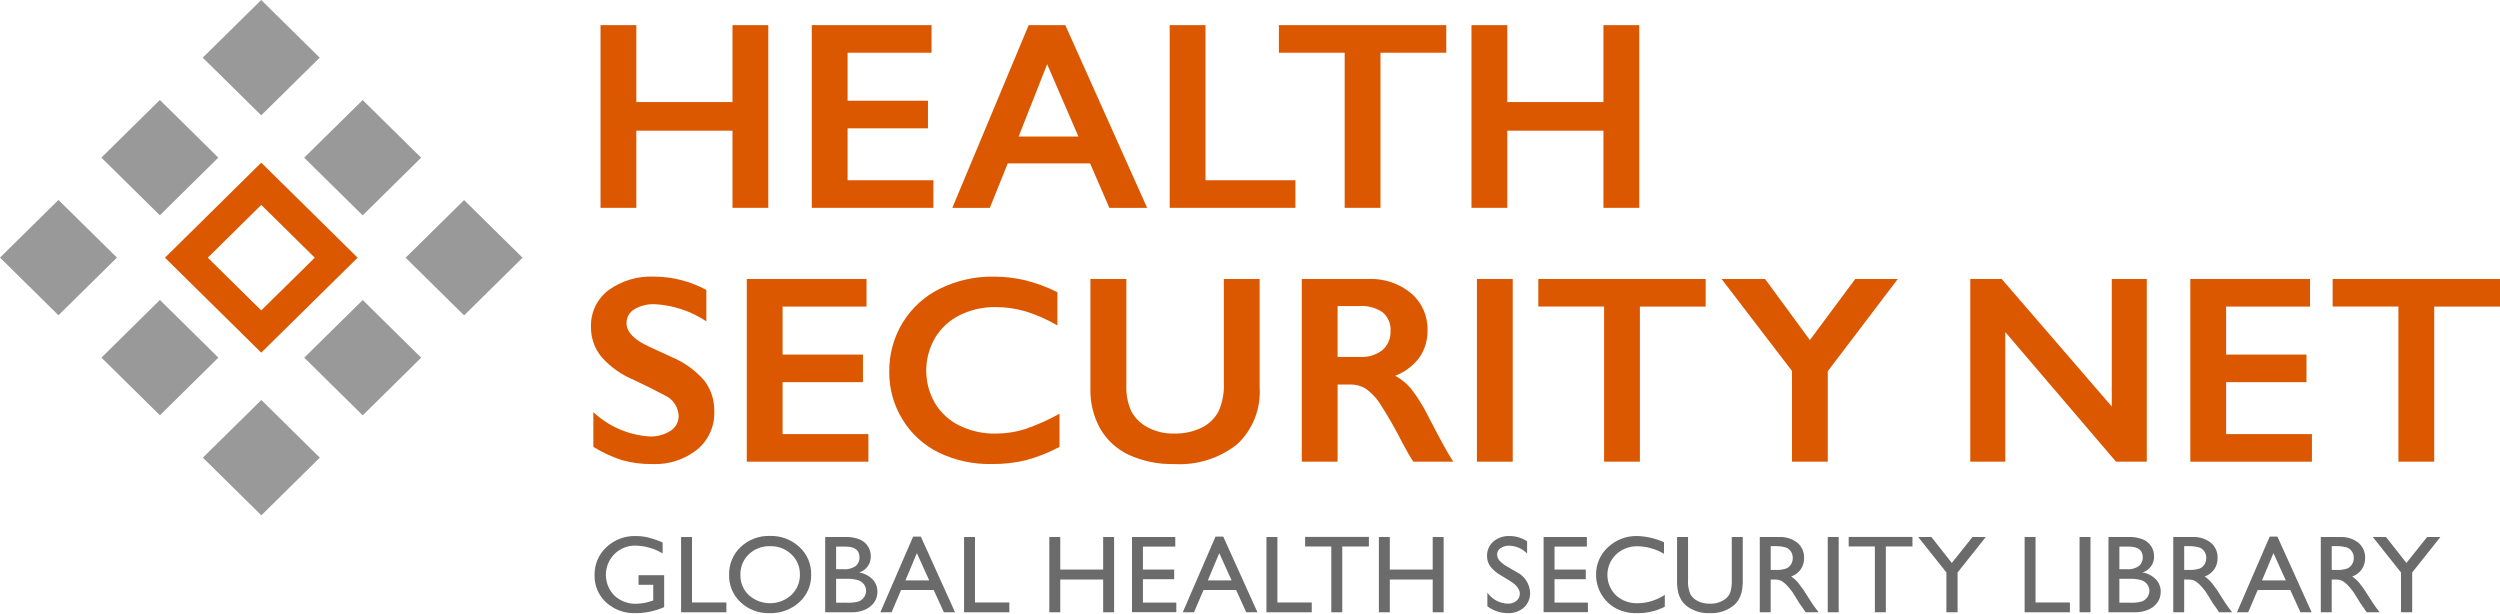
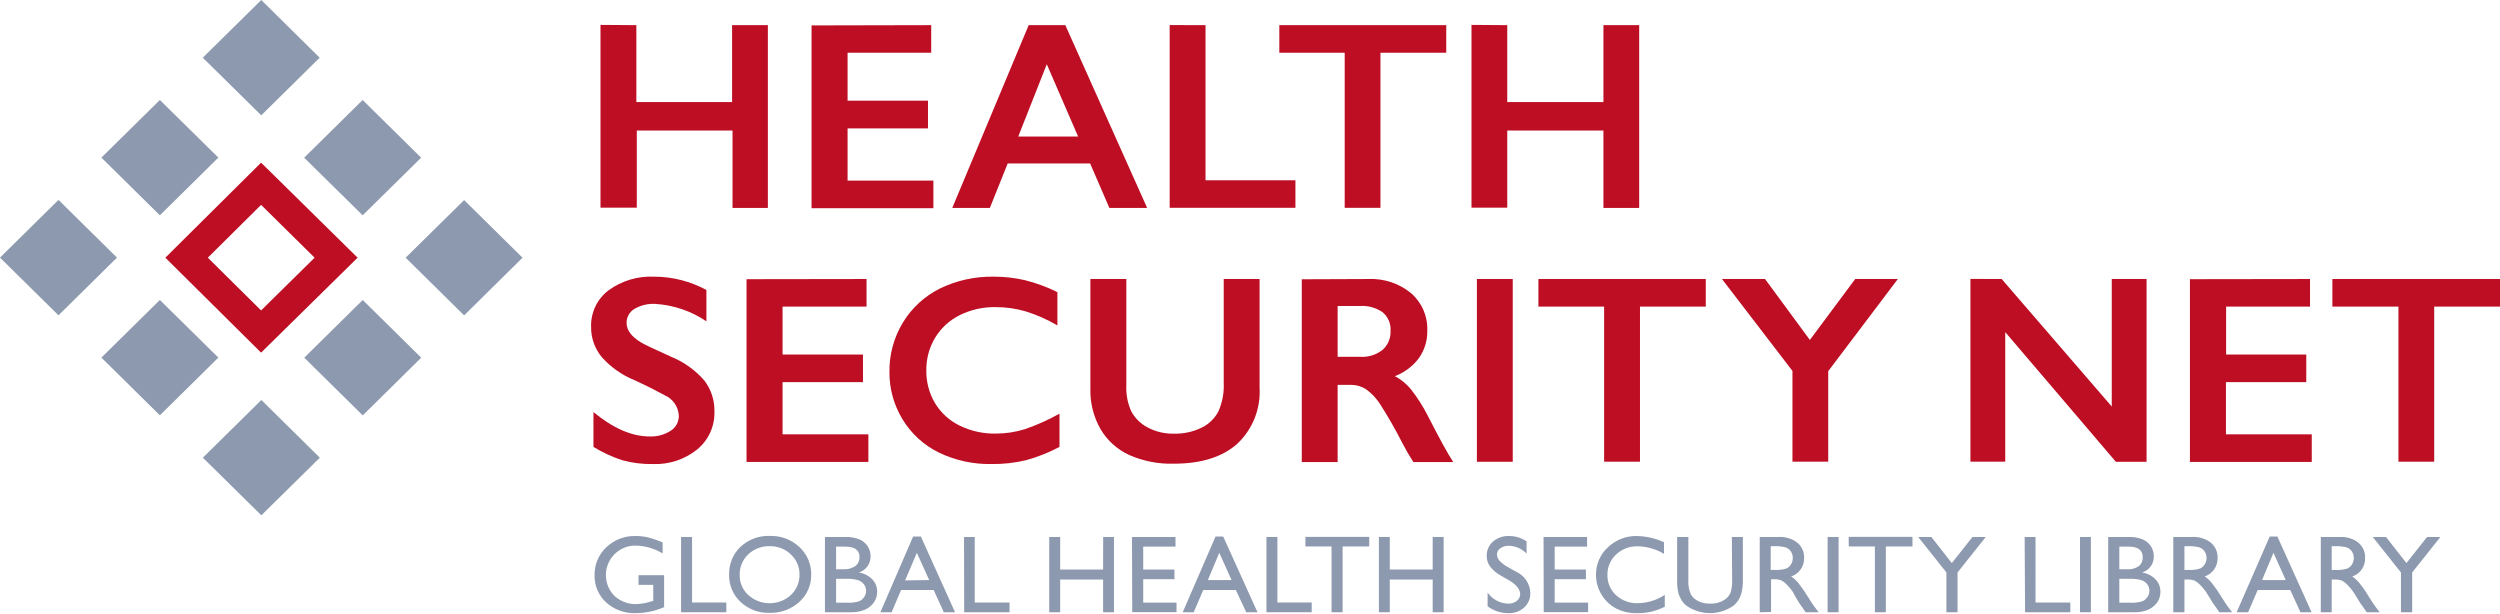
- <svg xmlns="http://www.w3.org/2000/svg" width="263.647" height="64.662" viewBox="0 0 263.647 64.662">
+ <svg xmlns="http://www.w3.org/2000/svg" viewBox="0 0 287.26 70.45">
+   <defs>
+     <style>.cls-1{fill:#8d99ae;}.cls-2{fill:#be0e23;}</style>
+   </defs>
  <g id="Layer_2" data-name="Layer 2">
    <g id="Layer_1-2" data-name="Layer 1">
-       <path d="M67.34,60.661h2.702v3.364a7.448,7.448,0,0,1-2.95.637,4.413,4.413,0,0,1-3.195-1.151,3.781,3.781,0,0,1-1.196-2.838,3.925,3.925,0,0,1,1.239-2.961A4.324,4.324,0,0,1,67.045,56.53a5.559,5.559,0,0,1,1.292.145,10.612,10.612,0,0,1,1.544.531v1.159a5.73,5.73,0,0,0-2.858-.824,3.058,3.058,0,0,0-2.224.887,3.113,3.113,0,0,0,0,4.387,3.247,3.247,0,0,0,2.329.858,5.516,5.516,0,0,0,1.653-.312l.109-.034V61.672H67.34Z" fill="#6b6b6b" />
-       <path d="M71.827,56.632H72.98V63.536h3.624v1.035H71.827Z" fill="#6b6b6b" />
-       <path d="M81.196,56.518a4.366,4.366,0,0,1,3.107,1.165,3.839,3.839,0,0,1,1.241,2.922,3.778,3.778,0,0,1-1.252,2.906,4.493,4.493,0,0,1-3.159,1.151,4.23,4.23,0,0,1-3.031-1.151,3.808,3.808,0,0,1-1.212-2.884,3.897,3.897,0,0,1,1.22-2.944A4.296,4.296,0,0,1,81.196,56.518Zm.047,1.08a3.15,3.15,0,0,0-2.272.852,2.887,2.887,0,0,0-.889,2.177,2.835,2.835,0,0,0,.892,2.137,3.348,3.348,0,0,0,4.483-.018,2.886,2.886,0,0,0,.9-2.165,2.821,2.821,0,0,0-.9-2.122A3.084,3.084,0,0,0,81.243,57.598Z" fill="#6b6b6b" />
-       <path d="M89.75,64.571H87.023V56.632h2.109a3.714,3.714,0,0,1,1.556.265,1.976,1.976,0,0,1,.852.728,1.947,1.947,0,0,1,.294,1.071,1.732,1.732,0,0,1-1.227,1.676,2.503,2.503,0,0,1,1.403.716,1.85,1.85,0,0,1,.522,1.318,1.916,1.916,0,0,1-.317,1.086,2.3,2.3,0,0,1-.931.779A3.474,3.474,0,0,1,89.75,64.571Zm-.582-6.927H88.176V60.03h.767a1.963,1.963,0,0,0,1.31-.347,1.147,1.147,0,0,0,.39-.897Q90.643,57.643,89.168,57.644Zm.086,3.398H88.176V63.56h1.136a3.757,3.757,0,0,0,1.282-.145,1.229,1.229,0,0,0,.542-.452,1.168,1.168,0,0,0,.204-.659,1.115,1.115,0,0,0-.216-.665A1.281,1.281,0,0,0,90.51,61.19,3.876,3.876,0,0,0,89.254,61.041Z" fill="#6b6b6b" />
-       <path d="M96.298,56.587h.811l3.61,7.984h-1.18l-1.073-2.353H95.031L94.025,64.571H92.841Zm1.694,4.62-1.3-2.875-1.204,2.875Z" fill="#6b6b6b" />
-       <path d="M101.668,56.632h1.153V63.536h3.624v1.035h-4.777Z" fill="#6b6b6b" />
-       <path d="M116.338,56.632h1.153v7.939h-1.153V61.116h-4.524v3.455h-1.153V56.632h1.153v3.433h4.524Z" fill="#6b6b6b" />
-       <path d="M119.38,56.632h4.564v1.012h-3.412v2.421h3.296v1.017h-3.296v2.466h3.521v1.011H119.38Z" fill="#6b6b6b" />
-       <path d="M128.189,56.587H129l3.61,7.984h-1.18l-1.073-2.353h-3.434l-1.006,2.353h-1.184Zm1.694,4.62-1.3-2.875-1.204,2.875Z" fill="#6b6b6b" />
-       <path d="M133.559,56.632h1.153V63.536h3.624v1.035H133.559Z" fill="#6b6b6b" />
-       <path d="M137.636,56.621h6.725v1.011H141.554v6.939h-1.158V57.632h-2.76Z" fill="#6b6b6b" />
-       <path d="M151.091,56.632h1.153v7.939H151.091V61.116h-4.524v3.455h-1.153V56.632h1.153v3.433h4.524Z" fill="#6b6b6b" />
-       <path d="M159.219,61.244l-.876-.524a3.967,3.967,0,0,1-1.172-.977,1.833,1.833,0,0,1-.349-1.105,1.945,1.945,0,0,1,.66-1.524,2.489,2.489,0,0,1,1.715-.585,3.278,3.278,0,0,1,1.85.558v1.289a2.688,2.688,0,0,0-1.873-.825,1.567,1.567,0,0,0-.928.258.777.777,0,0,0-.364.659,1.007,1.007,0,0,0,.268.668,3.352,3.352,0,0,0,.86.654l.88.513a2.543,2.543,0,0,1,1.474,2.208,2.012,2.012,0,0,1-.649,1.552,2.39,2.39,0,0,1-1.685.597,3.572,3.572,0,0,1-2.173-.723V62.495a2.723,2.723,0,0,0,2.161,1.166,1.373,1.373,0,0,0,.902-.297.93.93,0,0,0,.36-.745Q160.279,61.894,159.219,61.244Z" fill="#6b6b6b" />
-       <path d="M162.786,56.632H167.35v1.012h-3.412v2.421h3.297v1.017h-3.297v2.466H167.46v1.011H162.786Z" fill="#6b6b6b" />
-       <path d="M175.569,62.73v1.25a6.08,6.08,0,0,1-2.927.682,4.569,4.569,0,0,1-2.288-.534,4.029,4.029,0,0,1-2.034-3.501,3.85,3.85,0,0,1,1.254-2.916,4.333,4.333,0,0,1,3.091-1.182,7.329,7.329,0,0,1,2.818.653V58.405a5.606,5.606,0,0,0-2.76-.796,3.215,3.215,0,0,0-2.296.861,3.01,3.01,0,0,0-.015,4.304,3.235,3.235,0,0,0,2.3.842A5.264,5.264,0,0,0,175.569,62.73Z" fill="#6b6b6b" />
-       <path d="M182.63,56.632h1.159v4.507a5.27,5.27,0,0,1-.136,1.38,2.994,2.994,0,0,1-.334.776,2.49,2.49,0,0,1-.487.554,3.73,3.73,0,0,1-2.501.813,3.771,3.771,0,0,1-2.525-.807,2.613,2.613,0,0,1-.487-.559,2.902,2.902,0,0,1-.328-.758,5.49,5.49,0,0,1-.13-1.41V56.632H178.02v4.507a3.301,3.301,0,0,0,.259,1.557,1.84,1.84,0,0,0,.789.702,2.773,2.773,0,0,0,1.251.265,2.556,2.556,0,0,0,1.671-.528,1.649,1.649,0,0,0,.49-.671,4.057,4.057,0,0,0,.15-1.324Z" fill="#6b6b6b" />
-       <path d="M185.584,64.571V56.632h2.017a2.94,2.94,0,0,1,1.939.597,1.991,1.991,0,0,1,.717,1.615,2.046,2.046,0,0,1-.352,1.198,2.089,2.089,0,0,1-1.008.756,3.545,3.545,0,0,1,.755.682,13.852,13.852,0,0,1,1.037,1.506q.42.676.674,1.017l.427.568h-1.372l-.351-.523c-.012-.019-.035-.051-.07-.097l-.225-.313-.357-.58-.386-.619a6.19,6.19,0,0,0-.654-.779,2.491,2.491,0,0,0-.536-.416,1.833,1.833,0,0,0-.805-.127h-.3v3.455Zm1.498-6.973h-.346v2.506h.438a3.279,3.279,0,0,0,1.201-.148,1.111,1.111,0,0,0,.507-.446,1.279,1.279,0,0,0,.182-.679,1.197,1.197,0,0,0-.202-.679,1.075,1.075,0,0,0-.567-.429A4.151,4.151,0,0,0,187.082,57.598Z" fill="#6b6b6b" />
-       <path d="M192.751,56.632h1.153v7.939h-1.153Z" fill="#6b6b6b" />
-       <path d="M194.961,56.621h6.725v1.011h-2.807v6.939h-1.159V57.632h-2.76Z" fill="#6b6b6b" />
-       <path d="M208.019,56.632h1.4l-2.974,3.74v4.199h-1.181V60.371l-2.974-3.74h1.391l2.155,2.737Z" fill="#6b6b6b" />
-       <path d="M213.514,56.632h1.153V63.536h3.624v1.035h-4.777Z" fill="#6b6b6b" />
-       <path d="M219.308,56.632H220.46v7.939h-1.153Z" fill="#6b6b6b" />
-       <path d="M225.082,64.571h-2.726V56.632h2.109a3.713,3.713,0,0,1,1.556.265,1.976,1.976,0,0,1,.853.728,1.948,1.948,0,0,1,.294,1.071,1.732,1.732,0,0,1-1.227,1.676,2.502,2.502,0,0,1,1.403.716,1.849,1.849,0,0,1,.522,1.318,1.916,1.916,0,0,1-.317,1.086,2.299,2.299,0,0,1-.931.779A3.474,3.474,0,0,1,225.082,64.571Zm-.582-6.927h-.992V60.03h.767a1.963,1.963,0,0,0,1.31-.347,1.147,1.147,0,0,0,.389-.897Q225.975,57.643,224.5,57.644Zm.086,3.398h-1.078V63.56h1.136a3.757,3.757,0,0,0,1.282-.145,1.229,1.229,0,0,0,.542-.452,1.167,1.167,0,0,0,.204-.659,1.115,1.115,0,0,0-.216-.665,1.28,1.28,0,0,0-.614-.449A3.877,3.877,0,0,0,224.586,61.041Z" fill="#6b6b6b" />
-       <path d="M229.19,64.571V56.632h2.017a2.94,2.94,0,0,1,1.939.597,1.991,1.991,0,0,1,.717,1.615,2.046,2.046,0,0,1-.352,1.198,2.088,2.088,0,0,1-1.008.756,3.545,3.545,0,0,1,.755.682,13.849,13.849,0,0,1,1.037,1.506q.42.676.674,1.017l.427.568h-1.372l-.351-.523c-.012-.019-.035-.051-.07-.097l-.225-.313-.357-.58-.386-.619a6.19,6.19,0,0,0-.654-.779,2.493,2.493,0,0,0-.536-.416,1.833,1.833,0,0,0-.805-.127h-.3v3.455Zm1.498-6.973h-.346v2.506h.438a3.279,3.279,0,0,0,1.201-.148,1.11,1.11,0,0,0,.507-.446,1.279,1.279,0,0,0,.182-.679,1.196,1.196,0,0,0-.202-.679,1.075,1.075,0,0,0-.567-.429A4.151,4.151,0,0,0,230.689,57.598Z" fill="#6b6b6b" />
-       <path d="M239.362,56.587h.811l3.61,7.984h-1.18l-1.073-2.353h-3.434l-1.006,2.353h-1.184Zm1.694,4.62-1.3-2.875-1.204,2.875Z" fill="#6b6b6b" />
-       <path d="M244.749,64.571V56.632h2.017a2.94,2.94,0,0,1,1.939.597,1.991,1.991,0,0,1,.717,1.615,2.046,2.046,0,0,1-.352,1.198,2.089,2.089,0,0,1-1.008.756,3.545,3.545,0,0,1,.755.682,13.852,13.852,0,0,1,1.037,1.506q.42.676.674,1.017l.427.568h-1.372l-.351-.523c-.012-.019-.035-.051-.07-.097l-.225-.313-.357-.58-.386-.619a6.19,6.19,0,0,0-.654-.779,2.491,2.491,0,0,0-.536-.416,1.833,1.833,0,0,0-.805-.127h-.3v3.455Zm1.498-6.973h-.346v2.506h.438a3.279,3.279,0,0,0,1.201-.148,1.111,1.111,0,0,0,.507-.446,1.279,1.279,0,0,0,.182-.679,1.197,1.197,0,0,0-.202-.679,1.075,1.075,0,0,0-.567-.429A4.151,4.151,0,0,0,246.248,57.598Z" fill="#6b6b6b" />
-       <path d="M255.961,56.632h1.4l-2.974,3.74v4.199h-1.181V60.371l-2.974-3.74h1.391l2.155,2.737Z" fill="#6b6b6b" />
-       <path d="M67.107,2.651v8.111h10.14V2.651h3.776V21.919H77.247v-8.138H67.107v8.138H63.331V2.651Z" fill="#db5800" />
-       <path d="M98.24,2.651v2.91H89.386v5.062h8.476v2.91h-8.476v5.476h9.049v2.91H85.61V2.651Z" fill="#db5800" />
-       <path d="M112.346,2.651l8.629,19.268h-3.986L114.961,17.23h-8.685l-1.888,4.689h-3.958L108.485,2.651Zm-4.924,11.751h6.308l-3.3-7.628Z" fill="#db5800" />
-       <path d="M127.131,2.651V19.009h9.482v2.91H123.354V2.651Z" fill="#db5800" />
-       <path d="M152.521,2.651v2.91h-6.937V21.919h-3.776V5.561h-6.937V2.651Z" fill="#db5800" />
-       <path d="M158.956,2.651v8.111h10.14V2.651h3.776V21.919H169.096v-8.138h-10.14v8.138H155.18V2.651Z" fill="#db5800" />
-       <path d="M68.995,29.173A11.545,11.545,0,0,1,74.492,30.58v3.31a10.864,10.864,0,0,0-5.385-1.807,3.942,3.942,0,0,0-2.232.545,1.68,1.68,0,0,0-.804,1.455q0,1.09,1.496,2.013.42.276,3.231,1.545a9.261,9.261,0,0,1,3.468,2.483,5.184,5.184,0,0,1,1.063,3.282,4.982,4.982,0,0,1-1.811,4.007,7.04,7.04,0,0,1-4.692,1.524,11.25,11.25,0,0,1-3.224-.407,14.077,14.077,0,0,1-3.027-1.4V43.462a9.559,9.559,0,0,0,5.902,2.565,3.852,3.852,0,0,0,2.238-.593,1.831,1.831,0,0,0,.853-1.573,2.482,2.482,0,0,0-1.482-2.179q-1.231-.663-3.174-1.586a9.329,9.329,0,0,1-3.447-2.414,4.873,4.873,0,0,1-1.141-3.2,4.67,4.67,0,0,1,1.832-3.868A7.605,7.605,0,0,1,68.995,29.173Z" fill="#db5800" />
-       <path d="M91.384,29.421v2.91H82.531v5.062h8.476v2.91H82.531v5.476H91.58v2.91H78.754V29.421Z" fill="#db5800" />
-       <path d="M104.813,29.173a14.251,14.251,0,0,1,3.259.372,16.614,16.614,0,0,1,3.441,1.269v3.504a16.338,16.338,0,0,0-3.336-1.476,11.188,11.188,0,0,0-3.196-.455,8.222,8.222,0,0,0-3.762.848,6.278,6.278,0,0,0-2.609,2.394,6.878,6.878,0,0,0-.007,6.896,6.169,6.169,0,0,0,2.602,2.366,8.361,8.361,0,0,0,3.776.834,10.25,10.25,0,0,0,3.07-.455,22.465,22.465,0,0,0,3.686-1.641V47.13a17.142,17.142,0,0,1-3.497,1.393,14.877,14.877,0,0,1-3.72.413,12.212,12.212,0,0,1-5.525-1.213,9.19,9.19,0,0,1-3.825-3.497,9.42,9.42,0,0,1-1.391-5A9.729,9.729,0,0,1,95.21,34a9.566,9.566,0,0,1,3.944-3.572A12.48,12.48,0,0,1,104.813,29.173Z" fill="#db5800" />
-       <path d="M118.784,29.421V40.634a6.044,6.044,0,0,0,.525,2.744,4.084,4.084,0,0,0,1.713,1.683,5.606,5.606,0,0,0,2.77.661,6.334,6.334,0,0,0,2.944-.627,3.982,3.982,0,0,0,1.77-1.711,6.626,6.626,0,0,0,.559-3V29.421h3.776V40.868a7.563,7.563,0,0,1-2.364,5.98,9.771,9.771,0,0,1-6.686,2.089,10.814,10.814,0,0,1-4.706-.951,6.817,6.817,0,0,1-3.042-2.751,8.245,8.245,0,0,1-1.049-4.228V29.421Z" fill="#db5800" />
-       <path d="M144.321,29.421a6.611,6.611,0,0,1,4.49,1.504,4.939,4.939,0,0,1,1.734,3.916,4.834,4.834,0,0,1-.86,2.862,5.677,5.677,0,0,1-2.552,1.924,5.646,5.646,0,0,1,1.664,1.352A17.205,17.205,0,0,1,150.6,43.861q1.791,3.504,2.658,4.827h-4.21q-.434-.635-1.175-2.027a43.889,43.889,0,0,0-2.377-4.145,5.66,5.66,0,0,0-1.454-1.517,2.915,2.915,0,0,0-1.609-.449h-1.37v8.138H137.286V29.421Zm-.853,8.22a3.442,3.442,0,0,0,2.329-.731,2.504,2.504,0,0,0,.847-2,2.356,2.356,0,0,0-.84-1.979,3.812,3.812,0,0,0-2.392-.655h-2.35v5.365Z" fill="#db5800" />
-       <path d="M159.531,29.421V48.689h-3.776V29.421Z" fill="#db5800" />
-       <path d="M179.878,29.421v2.91h-6.937V48.689h-3.776V32.33h-6.937v-2.91Z" fill="#db5800" />
-       <path d="M186.141,29.421l4.727,6.441,4.783-6.441h4.49l-7.385,9.724v9.544h-3.776V39.116l-7.427-9.696Z" fill="#db5800" />
-       <path d="M211.096,29.421,222.705,42.868V29.421h3.693V48.689h-3.245L211.474,35.02V48.689h-3.692V29.421Z" fill="#db5800" />
-       <path d="M243.617,29.421v2.91h-8.853v5.062H243.24v2.91h-8.476v5.476h9.049v2.91H230.987V29.421Z" fill="#db5800" />
-       <path d="M263.647,29.421v2.91H256.71V48.689h-3.776V32.33h-6.937v-2.91Z" fill="#db5800" />
-       <polygon points="33.715 6.081 27.548 12.162 21.382 6.081 27.548 0 33.715 6.081" fill="#999" />
-       <polygon points="44.412 16.63 38.246 22.711 32.079 16.63 38.246 10.549 44.412 16.63" fill="#999" />
-       <polygon points="55.109 27.178 48.943 33.259 42.776 27.178 48.943 21.098 55.109 27.178" fill="#999" />
-       <polygon points="23.024 16.624 16.857 22.705 10.691 16.624 16.857 10.543 23.024 16.624" fill="#999" />
-       <polygon points="44.418 37.721 38.252 43.802 32.085 37.721 38.252 31.64 44.418 37.721" fill="#999" />
-       <polygon points="12.333 27.167 6.166 33.247 0 27.167 6.166 21.086 12.333 27.167" fill="#999" />
-       <polygon points="23.03 37.715 16.863 43.796 10.697 37.715 16.863 31.634 23.03 37.715" fill="#999" />
-       <polygon points="33.727 48.264 27.561 54.345 21.394 48.264 27.561 42.183 33.727 48.264" fill="#999" />
-       <path d="M27.551,17.155,17.397,27.177,27.551,37.19,37.715,27.177ZM21.915,27.177l5.636-5.568,5.646,5.568-5.646,5.558Z" fill="#db5800" />
+       <path class="cls-1" d="M73.37,66.09h2.94v3.67a8.11,8.11,0,0,1-3.21.69,4.83,4.83,0,0,1-3.48-1.25,4.12,4.12,0,0,1-1.3-3.09,4.27,4.27,0,0,1,1.35-3.23,4.69,4.69,0,0,1,3.38-1.29,5.92,5.92,0,0,1,1.41.16,11.32,11.32,0,0,1,1.68.58v1.26a6.25,6.25,0,0,0-3.12-.9,3.36,3.36,0,0,0-2.42,1,3.4,3.4,0,0,0,0,4.78,3.56,3.56,0,0,0,2.54.94,6.22,6.22,0,0,0,1.8-.34l.12,0V67.2H73.37Z" />
+       <path class="cls-1" d="M78.26,61.7h1.26v7.53h3.94v1.12h-5.2Z" />
+       <path class="cls-1" d="M88.47,61.58a4.73,4.73,0,0,1,3.38,1.27A4.2,4.2,0,0,1,93.21,66a4.13,4.13,0,0,1-1.37,3.17,4.92,4.92,0,0,1-3.44,1.25,4.63,4.63,0,0,1-3.3-1.25,4.12,4.12,0,0,1-1.32-3.14,4.26,4.26,0,0,1,1.32-3.21A4.67,4.67,0,0,1,88.47,61.58Zm0,1.18a3.47,3.47,0,0,0-2.48.92,3.17,3.17,0,0,0-1,2.38,3.06,3.06,0,0,0,1,2.32,3.65,3.65,0,0,0,4.88,0,3.18,3.18,0,0,0,1-2.36,3.1,3.1,0,0,0-1-2.32A3.37,3.37,0,0,0,88.52,62.76Z" />
+       <path class="cls-1" d="M97.79,70.35h-3V61.7h2.3a4.08,4.08,0,0,1,1.69.29,2.14,2.14,0,0,1,.93.79,2.18,2.18,0,0,1,.32,1.17,1.9,1.9,0,0,1-1.34,1.83,2.74,2.74,0,0,1,1.53.78,2,2,0,0,1,.57,1.43,2.11,2.11,0,0,1-.35,1.19,2.53,2.53,0,0,1-1,.85A3.92,3.92,0,0,1,97.79,70.35Zm-.64-7.54H96.07v2.6h.84A2.17,2.17,0,0,0,98.34,65a1.26,1.26,0,0,0,.42-1C98.76,63.22,98.22,62.81,97.15,62.81Zm.1,3.7H96.07v2.74h1.24a4,4,0,0,0,1.4-.16,1.34,1.34,0,0,0,.59-.49,1.25,1.25,0,0,0,.22-.72,1.2,1.2,0,0,0-.24-.72,1.39,1.39,0,0,0-.66-.49A4.2,4.2,0,0,0,97.25,66.51Z" />
+       <path class="cls-1" d="M104.92,61.65h.89l3.93,8.7h-1.29l-1.17-2.56h-3.74l-1.09,2.56h-1.29Zm1.85,5-1.42-3.13L104,66.69Z" />
+       <path class="cls-1" d="M110.77,61.7H112v7.53h4v1.12h-5.21Z" />
+       <path class="cls-1" d="M126.76,61.7H128v8.65h-1.25V66.59h-4.93v3.76h-1.26V61.7h1.26v3.74h4.93Z" />
+       <path class="cls-1" d="M130.07,61.7h5v1.11h-3.71v2.63h3.59v1.11h-3.59v2.69h3.83v1.1h-5.09Z" />
+       <path class="cls-1" d="M139.67,61.65h.88l3.94,8.7H143.2L142,67.79h-3.74l-1.1,2.56H135.9Zm1.84,5-1.41-3.13-1.31,3.13Z" />
+       <path class="cls-1" d="M145.52,61.7h1.26v7.53h3.94v1.12h-5.2Z" />
+       <path class="cls-1" d="M150,61.69h7.33v1.1h-3.06v7.56H153V62.79h-3Z" />
+       <path class="cls-1" d="M164.62,61.7h1.26v8.65h-1.26V66.59h-4.93v3.76h-1.25V61.7h1.25v3.74h4.93Z" />
+       <path class="cls-1" d="M173.48,66.73l-1-.57a4.2,4.2,0,0,1-1.27-1.07,2,2,0,0,1-.38-1.2,2.12,2.12,0,0,1,.72-1.66,2.66,2.66,0,0,1,1.86-.64,3.61,3.61,0,0,1,2,.61v1.41a2.92,2.92,0,0,0-2-.9,1.68,1.68,0,0,0-1,.28.82.82,0,0,0-.4.72,1.09,1.09,0,0,0,.29.72,3.74,3.74,0,0,0,.94.72l1,.56a2.76,2.76,0,0,1,1.6,2.4,2.17,2.17,0,0,1-.7,1.69,2.57,2.57,0,0,1-1.84.65,3.88,3.88,0,0,1-2.37-.79V68.09a3,3,0,0,0,2.36,1.27,1.52,1.52,0,0,0,1-.32,1,1,0,0,0,.39-.81C174.63,67.7,174.25,67.2,173.48,66.73Z" />
+       <path class="cls-1" d="M177.36,61.7h5v1.11h-3.72v2.63h3.59v1.11h-3.59v2.69h3.84v1.1h-5.1Z" />
+       <path class="cls-1" d="M191.29,68.35v1.36a6.56,6.56,0,0,1-3.19.74,4.93,4.93,0,0,1-2.49-.58,4.36,4.36,0,0,1-1.62-1.6,4.29,4.29,0,0,1-.6-2.21,4.21,4.21,0,0,1,1.37-3.18,4.71,4.71,0,0,1,3.37-1.29,8.09,8.09,0,0,1,3.07.71v1.34a6.11,6.11,0,0,0-3-.87,3.48,3.48,0,0,0-2.5.94,3.1,3.1,0,0,0-1,2.35,3.07,3.07,0,0,0,1,2.34,3.54,3.54,0,0,0,2.51.91A5.75,5.75,0,0,0,191.29,68.35Z" />
+       <path class="cls-1" d="M199,61.7h1.26v4.91a5.69,5.69,0,0,1-.15,1.51,3.31,3.31,0,0,1-.36.84,3.1,3.1,0,0,1-.53.61,4.71,4.71,0,0,1-5.48,0,2.56,2.56,0,0,1-.53-.61,3.48,3.48,0,0,1-.36-.82,6.3,6.3,0,0,1-.14-1.54V61.7H194v4.91a3.56,3.56,0,0,0,.29,1.7,1.92,1.92,0,0,0,.85.76,2.94,2.94,0,0,0,1.37.29,2.81,2.81,0,0,0,1.82-.57,1.78,1.78,0,0,0,.53-.73,4.41,4.41,0,0,0,.17-1.45Z" />
+       <path class="cls-1" d="M202.2,70.35V61.7h2.2a3.21,3.21,0,0,1,2.11.65,2.16,2.16,0,0,1,.79,1.76,2.17,2.17,0,0,1-1.49,2.13,3.78,3.78,0,0,1,.83.75,16.48,16.48,0,0,1,1.13,1.64c.3.49.55.86.73,1.1l.47.62h-1.5l-.38-.57-.08-.1-.24-.34-.39-.63L206,68a7.9,7.9,0,0,0-.71-.85,2.56,2.56,0,0,0-.59-.45,2,2,0,0,0-.87-.14h-.33v3.76Zm1.64-7.59h-.38v2.73h.48a3.81,3.81,0,0,0,1.31-.16,1.24,1.24,0,0,0,.55-.49,1.41,1.41,0,0,0,.2-.74,1.37,1.37,0,0,0-.22-.74,1.22,1.22,0,0,0-.62-.47A4.63,4.63,0,0,0,203.84,62.76Z" />
+       <path class="cls-1" d="M210,61.7h1.26v8.65H210Z" />
+       <path class="cls-1" d="M212.42,61.69h7.33v1.1h-3.06v7.56h-1.26V62.79h-3Z" />
+       <path class="cls-1" d="M226.65,61.7h1.52l-3.24,4.08v4.57h-1.28V65.78l-3.24-4.08h1.51l2.35,3Z" />
+       <path class="cls-1" d="M232.64,61.7h1.25v7.53h4v1.12h-5.2Z" />
+       <path class="cls-1" d="M239,61.7h1.25v8.65H239Z" />
+       <path class="cls-1" d="M245.24,70.35h-3V61.7h2.3a4,4,0,0,1,1.69.29,2.14,2.14,0,0,1,.93.79,2.1,2.1,0,0,1,.32,1.17,1.88,1.88,0,0,1-1.34,1.83,2.74,2.74,0,0,1,1.53.78,2,2,0,0,1,.57,1.43,2.1,2.1,0,0,1-.34,1.19,2.56,2.56,0,0,1-1,.85A3.88,3.88,0,0,1,245.24,70.35Zm-.63-7.54h-1.09v2.6h.84a2.15,2.15,0,0,0,1.43-.38,1.26,1.26,0,0,0,.42-1C246.21,63.22,245.68,62.81,244.61,62.81Zm.09,3.7h-1.18v2.74h1.24a4,4,0,0,0,1.4-.16,1.34,1.34,0,0,0,.59-.49,1.26,1.26,0,0,0,0-1.44,1.42,1.42,0,0,0-.67-.49A4.2,4.2,0,0,0,244.7,66.51Z" />
+       <path class="cls-1" d="M249.72,70.35V61.7h2.19a3.25,3.25,0,0,1,2.12.65,2.18,2.18,0,0,1,.78,1.76,2.21,2.21,0,0,1-.39,1.31,2.23,2.23,0,0,1-1.09.82,3.75,3.75,0,0,1,.82.75,14.91,14.91,0,0,1,1.13,1.64c.3.49.55.86.73,1.1l.47.62H255l-.38-.57-.07-.1-.25-.34-.39-.63-.42-.68a6.88,6.88,0,0,0-.71-.85,2.77,2.77,0,0,0-.58-.45,2.07,2.07,0,0,0-.88-.14H251v3.76Zm1.63-7.59H251v2.73h.48a3.77,3.77,0,0,0,1.31-.16,1.24,1.24,0,0,0,.55-.49,1.41,1.41,0,0,0,.2-.74,1.29,1.29,0,0,0-.22-.74,1.18,1.18,0,0,0-.62-.47A4.63,4.63,0,0,0,251.35,62.76Z" />
+       <path class="cls-1" d="M260.8,61.65h.88l3.93,8.7h-1.28l-1.17-2.56h-3.74l-1.1,2.56H257Zm1.84,5-1.41-3.13-1.31,3.13Z" />
+       <path class="cls-1" d="M266.67,70.35V61.7h2.2a3.22,3.22,0,0,1,2.11.65,2.18,2.18,0,0,1,.78,1.76,2.15,2.15,0,0,1-1.48,2.13,3.75,3.75,0,0,1,.82.75,13.61,13.61,0,0,1,1.13,1.64c.31.49.55.86.74,1.1l.46.62h-1.49l-.39-.57-.07-.1-.25-.34-.39-.63-.42-.68a6.1,6.1,0,0,0-.71-.85,2.54,2.54,0,0,0-.58-.45,2.07,2.07,0,0,0-.88-.14h-.33v3.76Zm1.63-7.59h-.38v2.73h.48a3.77,3.77,0,0,0,1.31-.16,1.19,1.19,0,0,0,.55-.49,1.41,1.41,0,0,0,.2-.74,1.29,1.29,0,0,0-.22-.74,1.18,1.18,0,0,0-.62-.47A4.54,4.54,0,0,0,268.3,62.76Z" />
+       <path class="cls-1" d="M278.88,61.7h1.53l-3.24,4.08v4.57h-1.29V65.78l-3.24-4.08h1.52l2.35,3Z" />
+       <path class="cls-2" d="M73.12,2.89v8.84h11V2.89h4.11v21H84.17V15h-11v8.86H69v-21Z" />
+       <path class="cls-2" d="M107,2.89V6.06H97.39v5.51h9.24v3.18H97.39v6h9.86v3.17h-14v-21Z" />
+       <path class="cls-2" d="M122.41,2.89l9.4,21h-4.34l-2.21-5.11h-9.47l-2.05,5.11h-4.32l8.78-21ZM117,15.69h6.88l-3.6-8.31Z" />
+       <path class="cls-2" d="M138.52,2.89V20.71h10.33v3.17H134.4v-21Z" />
+       <path class="cls-2" d="M166.18,2.89V6.06h-7.56V23.88h-4.11V6.06H147V2.89Z" />
+       <path class="cls-2" d="M173.19,2.89v8.84h11.05V2.89h4.11v21h-4.11V15H173.19v8.86h-4.11v-21Z" />
+       <path class="cls-2" d="M75.17,31.79a12.59,12.59,0,0,1,6,1.53v3.6a11.81,11.81,0,0,0-5.86-2,4.3,4.3,0,0,0-2.44.59A1.83,1.83,0,0,0,72,37.13c0,.8.54,1.53,1.63,2.2.3.2,1.48.76,3.52,1.68a10.07,10.07,0,0,1,3.78,2.71,5.64,5.64,0,0,1,1.16,3.57,5.42,5.42,0,0,1-2,4.37A7.64,7.64,0,0,1,75,53.32a12.45,12.45,0,0,1-3.51-.44,15.7,15.7,0,0,1-3.3-1.53v-4c2.27,1.87,4.42,2.8,6.43,2.8a4.19,4.19,0,0,0,2.44-.65A2,2,0,0,0,78,47.79a2.7,2.7,0,0,0-1.62-2.37c-.89-.49-2-1.06-3.46-1.73a10.14,10.14,0,0,1-3.75-2.63,5.32,5.32,0,0,1-1.25-3.49,5.08,5.08,0,0,1,2-4.21A8.27,8.27,0,0,1,75.17,31.79Z" />
+       <path class="cls-2" d="M99.57,32.06v3.17H89.92v5.51h9.24v3.17H89.92v6h9.86v3.17h-14v-21Z" />
+       <path class="cls-2" d="M114.2,31.79a15.58,15.58,0,0,1,3.55.4,18.07,18.07,0,0,1,3.75,1.38v3.82a17.7,17.7,0,0,0-3.64-1.61,12.15,12.15,0,0,0-3.48-.49,8.92,8.92,0,0,0-4.1.92,6.9,6.9,0,0,0-2.84,2.61,7.07,7.07,0,0,0-1,3.74,7.16,7.16,0,0,0,1,3.77,6.77,6.77,0,0,0,2.84,2.58,9.06,9.06,0,0,0,4.11.91,11.22,11.22,0,0,0,3.35-.5,23.59,23.59,0,0,0,4-1.79v3.82a18.72,18.72,0,0,1-3.81,1.52,16.27,16.27,0,0,1-4.05.45,13.32,13.32,0,0,1-6-1.32,10,10,0,0,1-4.17-3.81,10.29,10.29,0,0,1-1.51-5.45,10.66,10.66,0,0,1,1.56-5.7A10.42,10.42,0,0,1,108,33.15,13.65,13.65,0,0,1,114.2,31.79Z" />
+       <path class="cls-2" d="M129.42,32.06V44.27a6.58,6.58,0,0,0,.57,3,4.48,4.48,0,0,0,1.87,1.84,6.11,6.11,0,0,0,3,.72,6.86,6.86,0,0,0,3.21-.69A4.27,4.27,0,0,0,140,47.27a7.19,7.19,0,0,0,.61-3.27V32.06h4.12V44.53A8.21,8.21,0,0,1,142.16,51c-1.72,1.52-4.14,2.28-7.28,2.28a11.83,11.83,0,0,1-5.13-1,7.38,7.38,0,0,1-3.31-3,8.88,8.88,0,0,1-1.15-4.6V32.06Z" />
+       <path class="cls-2" d="M157.25,32.06a7.2,7.2,0,0,1,4.89,1.63A5.4,5.4,0,0,1,164,38a5.26,5.26,0,0,1-.94,3.12,6.14,6.14,0,0,1-2.78,2.1,6.17,6.17,0,0,1,1.81,1.47,18.57,18.57,0,0,1,2,3.14c1.3,2.54,2.26,4.3,2.89,5.26H162.4a24.76,24.76,0,0,1-1.28-2.21,51.85,51.85,0,0,0-2.59-4.52,6.3,6.3,0,0,0-1.59-1.65,3.22,3.22,0,0,0-1.75-.49H153.7v8.87h-4.12v-21ZM156.32,41a3.74,3.74,0,0,0,2.53-.79,2.74,2.74,0,0,0,.93-2.18,2.57,2.57,0,0,0-.92-2.16,4.13,4.13,0,0,0-2.6-.71H153.7V41Z" />
+       <path class="cls-2" d="M173.82,32.06v21H169.7v-21Z" />
+       <path class="cls-2" d="M196,32.06v3.17h-7.56V53.05h-4.12V35.23h-7.55V32.06Z" />
+       <path class="cls-2" d="M202.81,32.06l5.15,7,5.21-7h4.9l-8,10.59v10.4h-4.11V42.62l-8.1-10.56Z" />
+       <path class="cls-2" d="M230,32.06l12.65,14.65V32.06h4v21h-3.53L230.41,38.16V53.05h-4v-21Z" />
+       <path class="cls-2" d="M265.43,32.06v3.17h-9.64v5.51H265v3.17h-9.23v6h9.86v3.17h-14v-21Z" />
+       <path class="cls-2" d="M287.26,32.06v3.17H279.7V53.05h-4.11V35.23H268V32.06Z" />
+       <polygon class="cls-1" points="36.73 6.63 30.02 13.25 23.3 6.63 30.02 0 36.73 6.63" />
+       <polygon class="cls-1" points="48.39 18.12 41.67 24.74 34.95 18.12 41.67 11.49 48.39 18.12" />
+       <polygon class="cls-1" points="60.04 29.61 53.33 36.24 46.61 29.61 53.33 22.99 60.04 29.61" />
+       <polygon class="cls-1" points="25.09 18.11 18.37 24.74 11.65 18.11 18.37 11.49 25.09 18.11" />
+       <polygon class="cls-1" points="48.4 41.1 41.68 47.73 34.96 41.1 41.68 34.47 48.4 41.1" />
+       <polygon class="cls-1" points="13.44 29.6 6.72 36.23 0 29.6 6.72 22.97 13.44 29.6" />
+       <polygon class="cls-1" points="25.09 41.09 18.37 47.72 11.65 41.09 18.37 34.47 25.09 41.09" />
+       <polygon class="cls-1" points="36.75 52.59 30.03 59.21 23.31 52.59 30.03 45.96 36.75 52.59" />
+       <path class="cls-2" d="M30,18.69,19,29.61,30,40.52,41.09,29.61ZM23.88,29.61,30,23.54l6.15,6.07L30,35.67Z" />
    </g>
  </g>
</svg>
